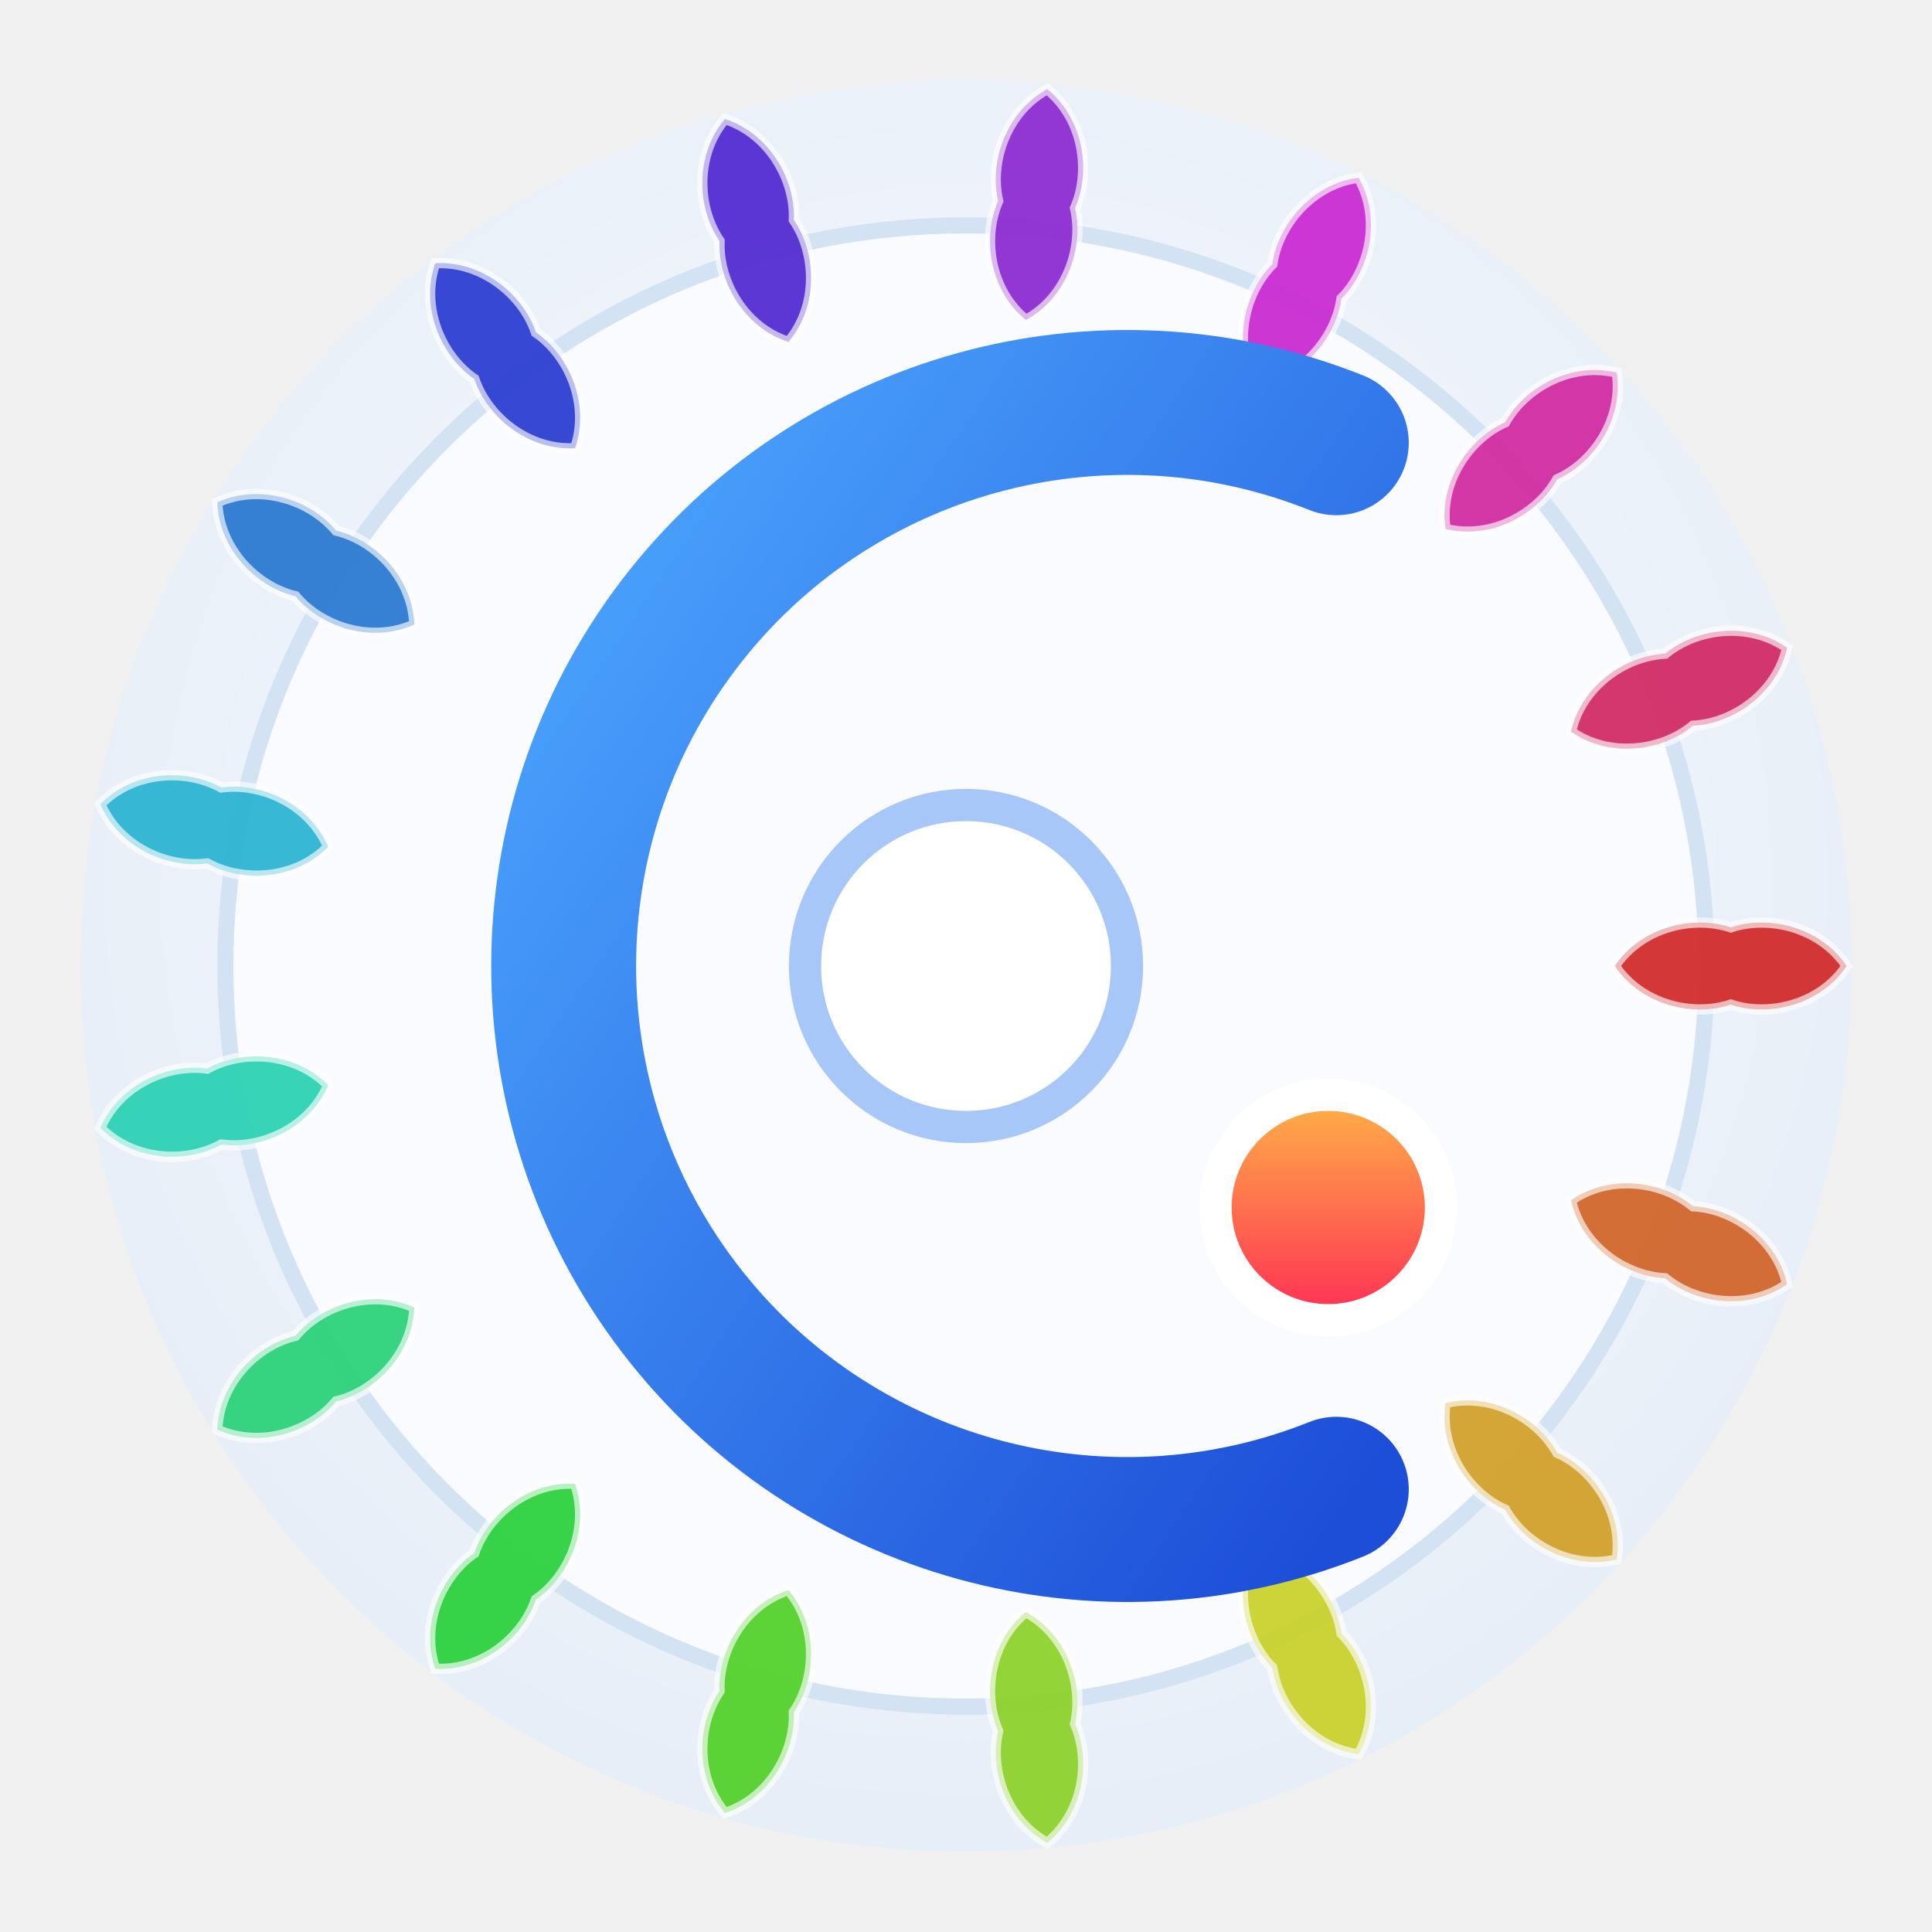
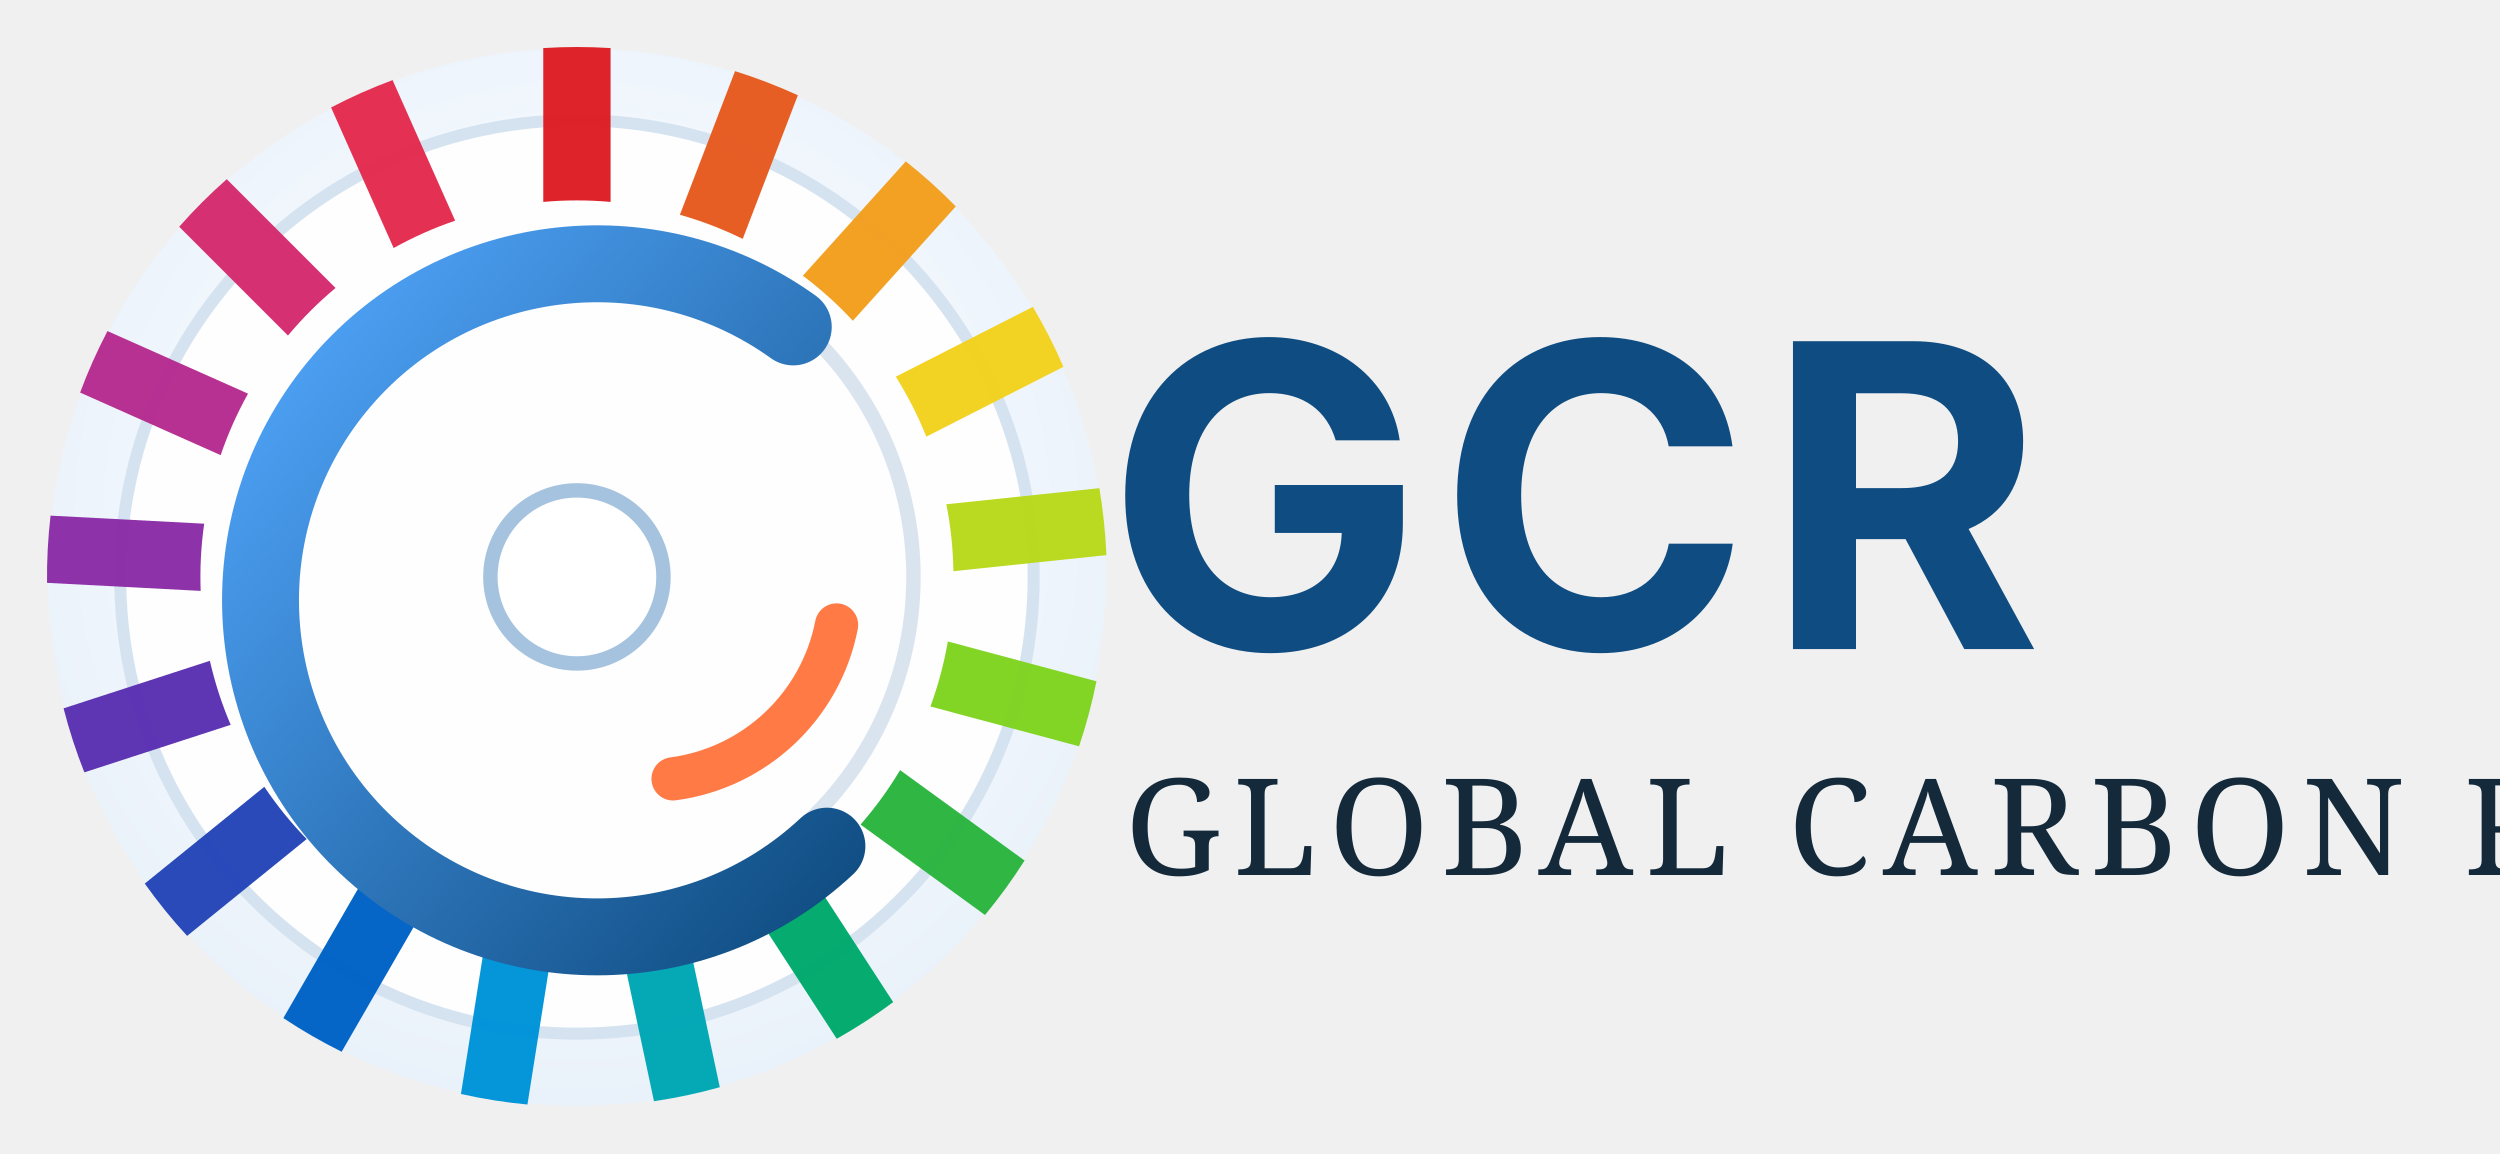
- <svg xmlns="http://www.w3.org/2000/svg" width="240" height="240" viewBox="0 0 240 240" role="img" aria-labelledby="title desc">
+ <svg xmlns="http://www.w3.org/2000/svg" width="520" height="240" viewBox="0 0 520 240" role="img" aria-labelledby="title desc">
  <defs>
-     <radialGradient id="bgGradient" cx="50%" cy="45%" r="70%">
+     <radialGradient id="outerGlow" cx="50%" cy="45%" r="75%">
      <stop offset="0%" stop-color="#ffffff" />
-       <stop offset="100%" stop-color="#dfe9f5" />
+       <stop offset="35%" stop-color="#f7fbff" />
+       <stop offset="100%" stop-color="#dfeaf6" />
    </radialGradient>
-     <linearGradient id="cGradient" x1="0%" y1="0%" x2="100%" y2="100%">
-       <stop offset="0%" stop-color="#4da8ff" />
-       <stop offset="100%" stop-color="#1d4ed8" />
+     <linearGradient id="innerC" x1="0%" y1="0%" x2="100%" y2="100%">
+       <stop offset="0%" stop-color="#53a8ff" />
+       <stop offset="100%" stop-color="#0f4c81" />
    </linearGradient>
-     <linearGradient id="thermoGradient" x1="0%" y1="0%" x2="0%" y2="100%">
-       <stop offset="0%" stop-color="#ffb347" />
-       <stop offset="100%" stop-color="#ff2d55" />
-     </linearGradient>
-     <path id="leaf" d="M0,-18 C6,-14 8,-6 6,0 C8,6 6,14 0,18 C-6,14 -8,6 -6,0 C-8,-6 -6,-14 0,-18 Z" stroke="white" stroke-opacity="0.65" stroke-width="1.6" />
+     <path id="segment" d="M-7 -110 A110 110 0 0 1 7 -110 L7 -78 A78 78 0 0 0 -7 -78 Z" />
  </defs>
-   <circle cx="120" cy="120" r="110" fill="url(#bgGradient)" />
-   <circle cx="120" cy="120" r="92" fill="#f9fbff" stroke="#d4e3f4" stroke-width="2" />
-   <g opacity="0.95">
-     <use href="#leaf" fill="#d22d2d" transform="translate(215.00,120.00) rotate(90.0) scale(0.8)" />
-     <use href="#leaf" fill="#d2672d" transform="translate(208.58,154.32) rotate(111.2) scale(0.8)" />
-     <use href="#leaf" fill="#d2a22d" transform="translate(190.21,184.00) rotate(132.4) scale(0.8)" />
-     <use href="#leaf" fill="#c9d22d" transform="translate(162.35,205.04) rotate(153.5) scale(0.8)" />
-     <use href="#leaf" fill="#8ed22d" transform="translate(128.77,214.59) rotate(174.7) scale(0.8)" />
-     <use href="#leaf" fill="#54d22d" transform="translate(94.00,211.37) rotate(195.9) scale(0.8)" />
-     <use href="#leaf" fill="#2dd240" transform="translate(62.75,195.81) rotate(217.1) scale(0.8)" />
-     <use href="#leaf" fill="#2dd27b" transform="translate(39.23,170.01) rotate(238.2) scale(0.8)" />
-     <use href="#leaf" fill="#2dd2b5" transform="translate(26.62,137.46) rotate(259.4) scale(0.8)" />
-     <use href="#leaf" fill="#2db5d2" transform="translate(26.62,102.54) rotate(280.6) scale(0.8)" />
-     <use href="#leaf" fill="#2d7bd2" transform="translate(39.23,69.99) rotate(301.8) scale(0.8)" />
-     <use href="#leaf" fill="#2d40d2" transform="translate(62.75,44.19) rotate(322.9) scale(0.8)" />
-     <use href="#leaf" fill="#542dd2" transform="translate(94.00,28.63) rotate(344.1) scale(0.8)" />
-     <use href="#leaf" fill="#8e2dd2" transform="translate(128.77,25.41) rotate(365.3) scale(0.8)" />
-     <use href="#leaf" fill="#c92dd2" transform="translate(162.35,34.96) rotate(386.5) scale(0.8)" />
-     <use href="#leaf" fill="#d22da2" transform="translate(190.21,56.00) rotate(407.6) scale(0.8)" />
-     <use href="#leaf" fill="#d22d67" transform="translate(208.58,85.68) rotate(428.8) scale(0.8)" />
+   <g transform="translate(120 120)">
+     <circle r="110" fill="url(#outerGlow)" />
+     <circle r="95" fill="#fefefe" stroke="#d5e3f0" stroke-width="2.5" />
+     <g opacity="0.98">
+       <use href="#segment" fill="#dd1f26" />
+       <use href="#segment" fill="#e75b21" transform="rotate(21)" />
+       <use href="#segment" fill="#f29f1f" transform="rotate(42)" />
+       <use href="#segment" fill="#f2d21f" transform="rotate(63)" />
+       <use href="#segment" fill="#b8d91c" transform="rotate(84)" />
+       <use href="#segment" fill="#7fd321" transform="rotate(105)" />
+       <use href="#segment" fill="#2cb53f" transform="rotate(126)" />
+       <use href="#segment" fill="#00a96c" transform="rotate(147)" />
+       <use href="#segment" fill="#00a7b5" transform="rotate(168)" />
+       <use href="#segment" fill="#0093d8" transform="rotate(189)" />
+       <use href="#segment" fill="#0063c6" transform="rotate(210)" />
+       <use href="#segment" fill="#2646b9" transform="rotate(231)" />
+       <use href="#segment" fill="#5b31b1" transform="rotate(252)" />
+       <use href="#segment" fill="#8c2ea7" transform="rotate(273)" />
+       <use href="#segment" fill="#b52d90" transform="rotate(294)" />
+       <use href="#segment" fill="#d42d6f" transform="rotate(315)" />
+       <use href="#segment" fill="#e32c4f" transform="rotate(336)" />
+     </g>
+     <circle r="70" fill="#fefefe" stroke="#dae4ef" stroke-width="3" />
+     <path d="M45 -52 A70 70 0 1 0 52 56" fill="none" stroke="url(#innerC)" stroke-width="16" stroke-linecap="round" />
+     <path d="M54 10 A40 40 0 0 1 20 42" fill="none" stroke="#ff7a45" stroke-width="9" stroke-linecap="round" />
+     <circle r="18" fill="#ffffff" stroke="#a5c3de" stroke-width="3" />
  </g>
-   <path d="M166 55 A70 70 0 1 0 166 185" fill="none" stroke="url(#cGradient)" stroke-width="18" stroke-linecap="round" />
-   <line x1="184" y1="85" x2="184" y2="170" stroke="url(#cGradient)" stroke-width="18" stroke-linecap="round" />
-   <line x1="165" y1="70" x2="165" y2="155" stroke="url(#thermoGradient)" stroke-width="10" stroke-linecap="round" />
-   <circle cx="165" cy="150" r="14" fill="url(#thermoGradient)" stroke="#fff" stroke-width="4" />
-   <circle cx="120" cy="120" r="20" fill="#ffffff" stroke="#a7c7f9" stroke-width="4" />
+   <g transform="translate(230 0)">
+     <text x="0" y="135" font-family="Inter, 'Segoe UI', 'Helvetica Neue', Arial, sans-serif" font-size="88" font-weight="700" letter-spacing="3" fill="#0f4c81">GCR</text>
+     <text x="4" y="182" font-family="'Playfair Display', 'Georgia', serif" font-size="28" letter-spacing="2.5" fill="#142a3b">GLOBAL CARBON REWARD</text>
+   </g>
</svg>
